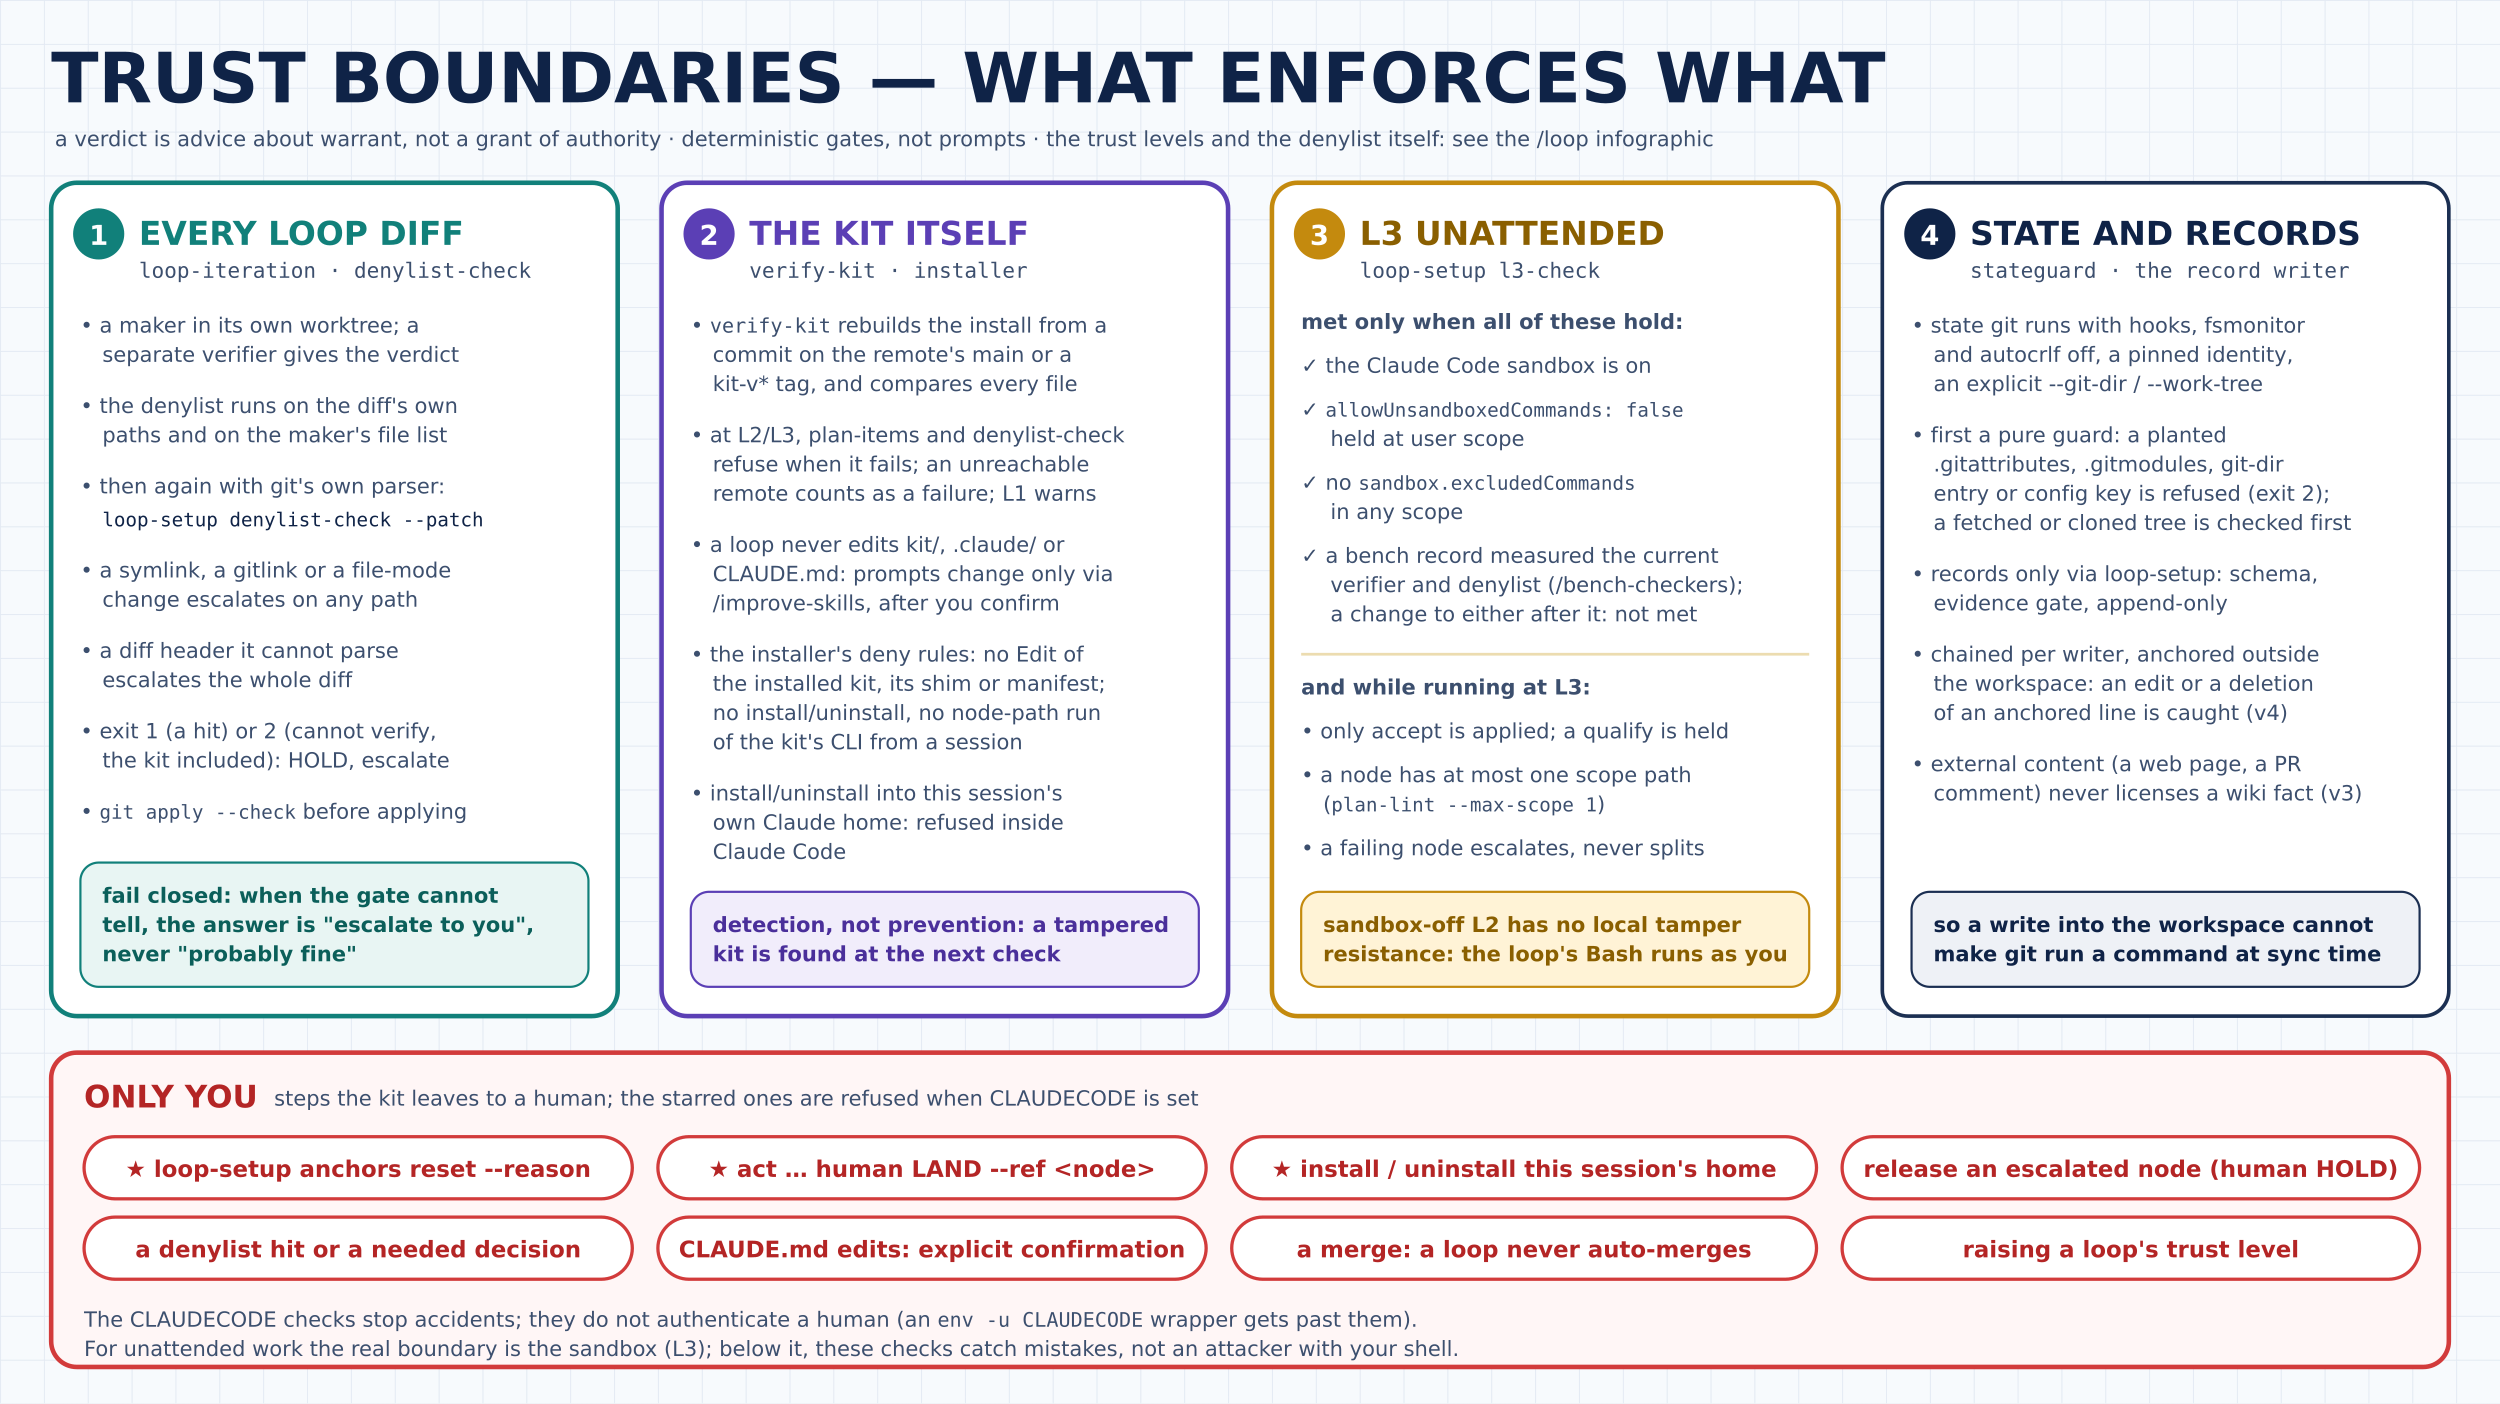
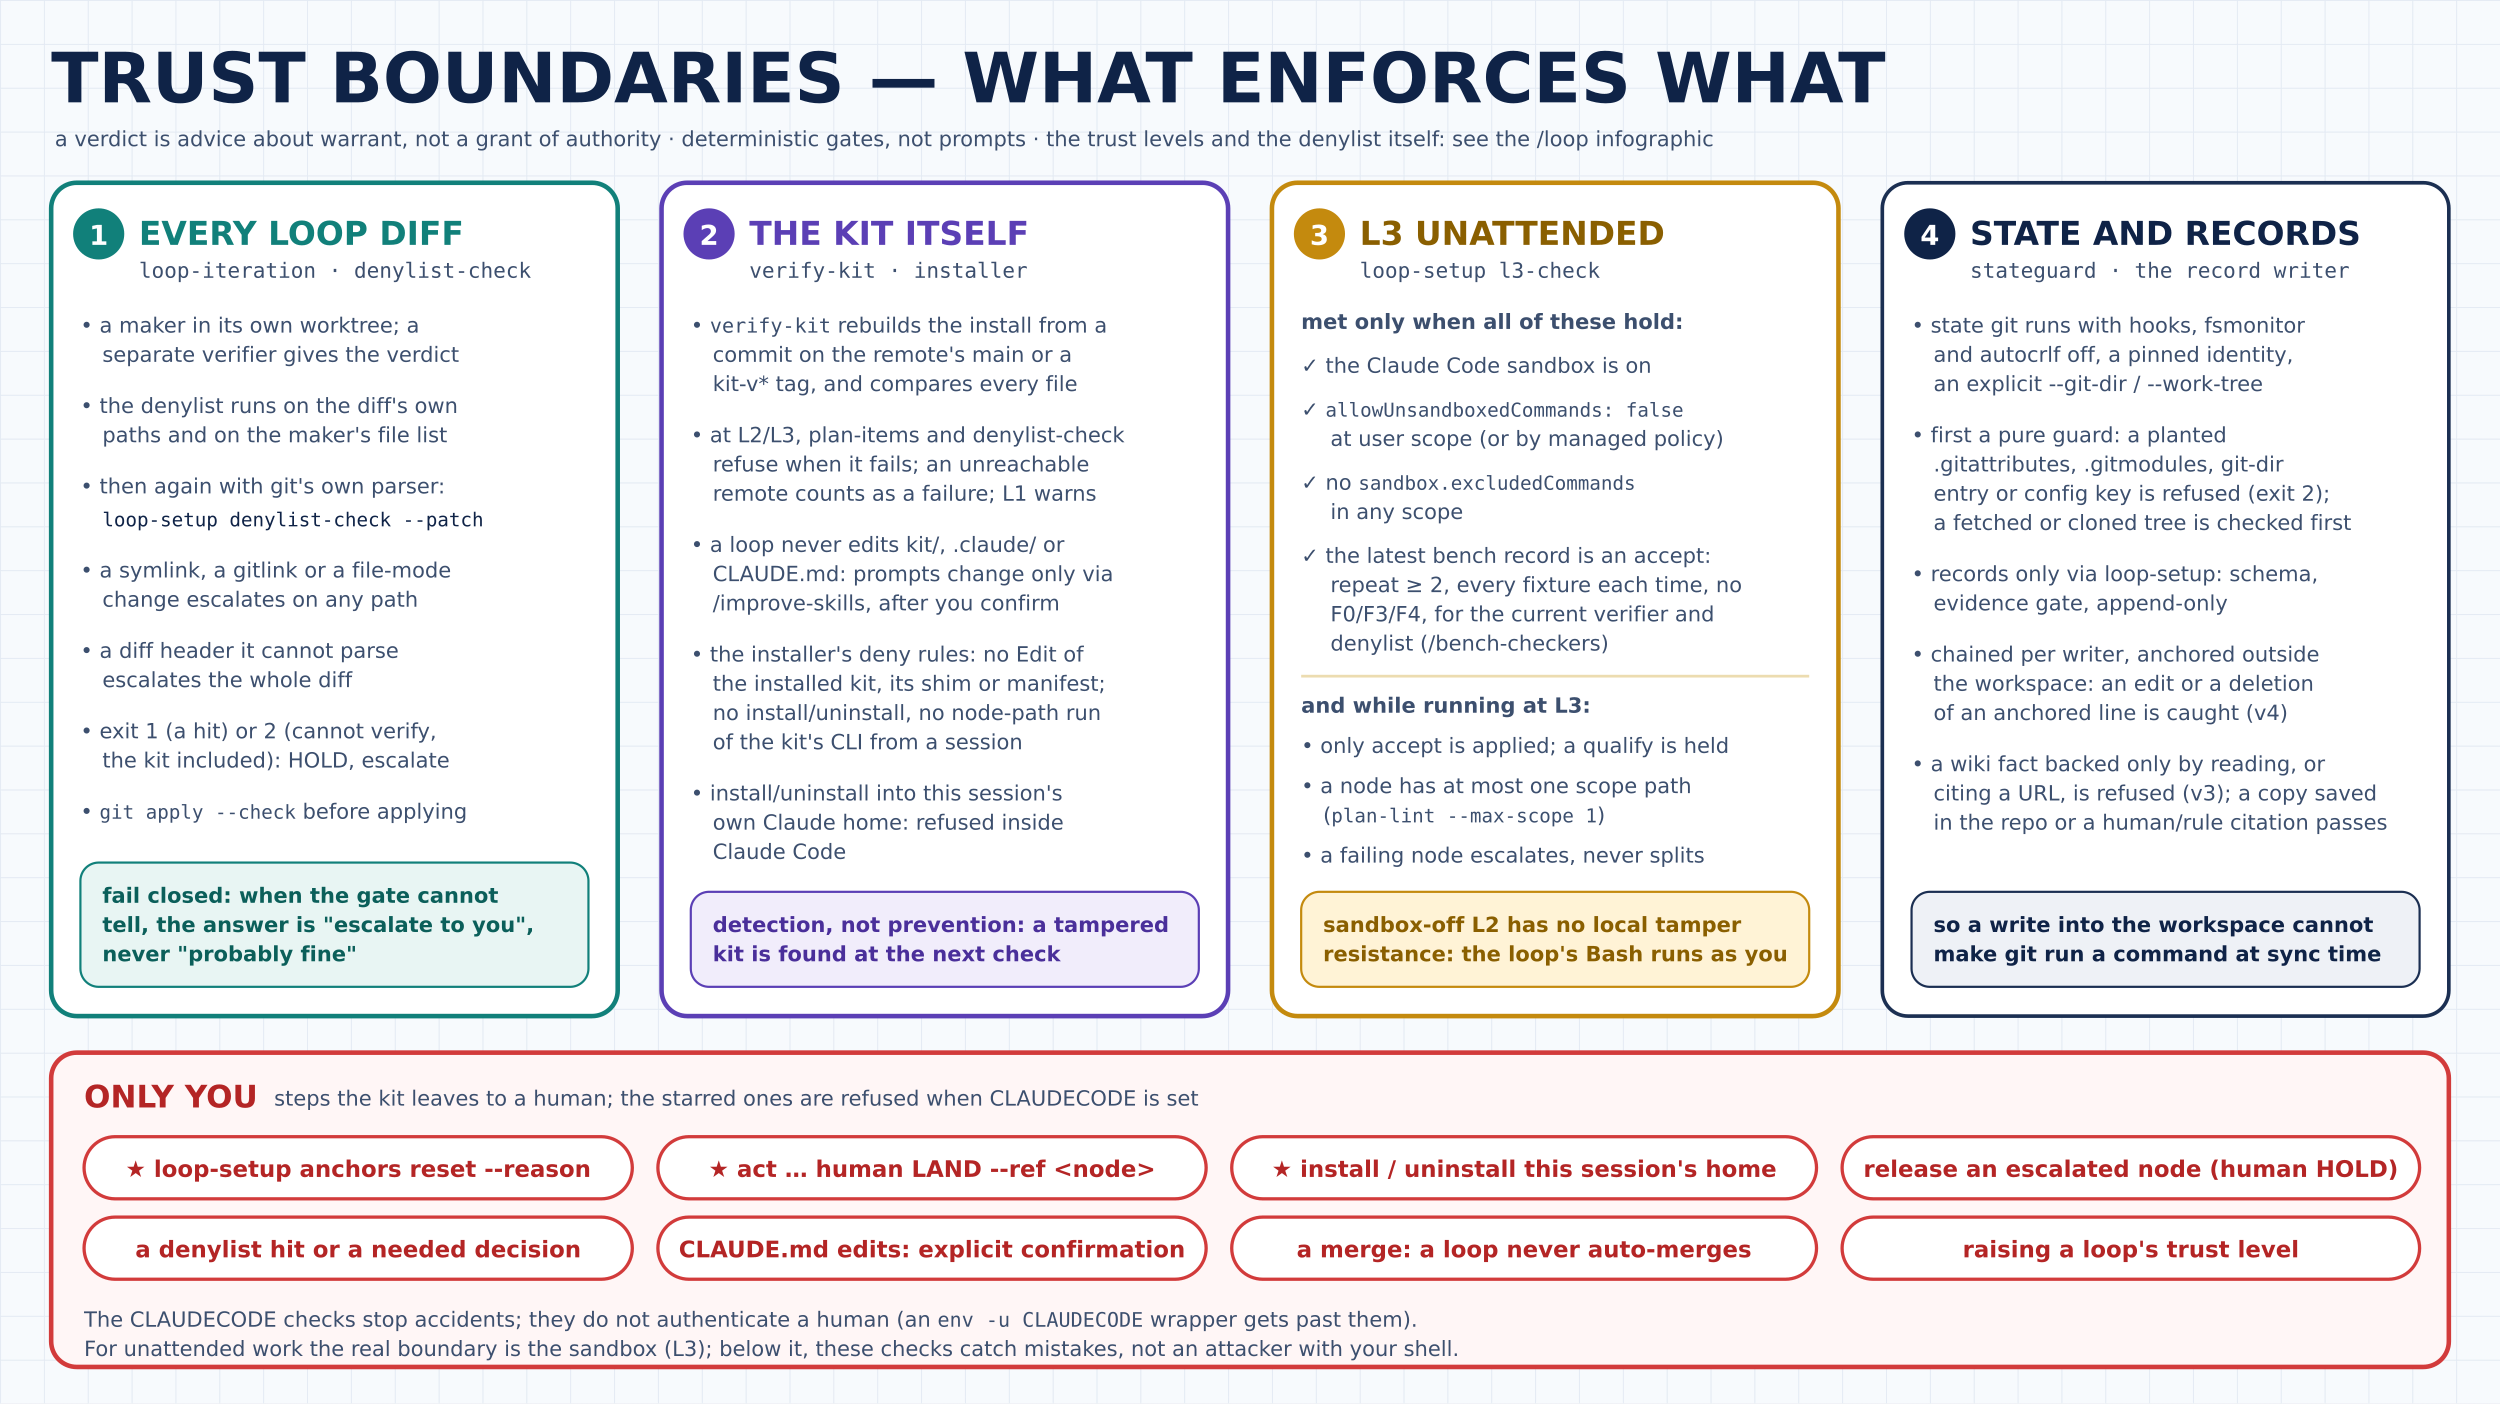
<svg xmlns="http://www.w3.org/2000/svg" viewBox="0 0 1368 768" width="1368" height="768" font-family="DejaVu Sans, Arial, Helvetica, sans-serif">
  <defs>
    <pattern id="grid" width="24" height="24" patternUnits="userSpaceOnUse">
      <path d="M24 0H0V24" fill="none" stroke="#e3eaf3" stroke-width="1" />
    </pattern>
    <style>
      .t{fill:#0f2347;font-weight:800}
      .h{fill:#0f2347;font-weight:800;font-size:18px}
      .b{fill:#1b2f52;font-size:13px}
      .s{fill:#3c4f6e;font-size:11.5px}
      .m{font-family:"DejaVu Sans Mono",Menlo,Consolas,monospace}
      .box{fill:#fff;stroke:#1b2f52;stroke-width:2}
      .teal{fill:#fff;stroke:#11807a;stroke-width:2.5}
      .purp{fill:#fff;stroke:#5b3fb5;stroke-width:2.5}
      .gold{fill:#fff;stroke:#c48a0e;stroke-width:2.5}
      .red{fill:#fff6f6;stroke:#d23b3b;stroke-width:2.5}
      .chip{fill:#fff;stroke:#d23b3b;stroke-width:1.8}
    </style>
  </defs>
  <rect width="1368" height="768" fill="#f7fafd" />
  <rect width="1368" height="768" fill="url(#grid)" />
  <text x="28" y="56" class="t" font-size="38">TRUST BOUNDARIES — WHAT ENFORCES WHAT</text>
  <text x="30" y="80" class="s" font-size="13">a verdict is advice about warrant, not a grant of authority · deterministic gates, not prompts · the trust levels and the denylist itself: see the /loop infographic</text>
  <rect x="28" y="100" width="310" height="456" rx="14" class="teal" />
  <circle cx="54" cy="128" r="14" fill="#11807a" />
  <text x="54" y="134" text-anchor="middle" fill="#fff" font-weight="800" font-size="15">1</text>
  <text x="76" y="134" class="h" style="fill:#11807a">EVERY LOOP DIFF</text>
  <text x="76" y="152" class="s m" font-size="11">loop-iteration · denylist-check</text>
  <g class="s">
    <text x="44" y="182">• a maker in its own worktree; a</text>
    <text x="56" y="198">separate verifier gives the verdict</text>
    <text x="44" y="226">• the denylist runs on the diff's own</text>
    <text x="56" y="242">paths and on the maker's file list</text>
    <text x="44" y="270">• then again with git's own parser:</text>
    <text x="56" y="288" class="m" font-size="10.5" style="fill:#0f2347">loop-setup denylist-check --patch</text>
    <text x="44" y="316">• a symlink, a gitlink or a file-mode</text>
    <text x="56" y="332">change escalates on any path</text>
    <text x="44" y="360">• a diff header it cannot parse</text>
    <text x="56" y="376">escalates the whole diff</text>
    <text x="44" y="404">• exit 1 (a hit) or 2 (cannot verify,</text>
    <text x="56" y="420">the kit included): HOLD, escalate</text>
    <text x="44" y="448">• <tspan class="m" font-size="10.5">git apply --check</tspan> before applying</text>
  </g>
  <rect x="44" y="472" width="278" height="68" rx="10" fill="#e8f5f3" stroke="#11807a" stroke-width="1.2" />
  <text x="56" y="494" class="s" font-weight="700" style="fill:#0b5f5a">fail closed: when the gate cannot</text>
  <text x="56" y="510" class="s" font-weight="700" style="fill:#0b5f5a">tell, the answer is "escalate to you",</text>
  <text x="56" y="526" class="s" font-weight="700" style="fill:#0b5f5a">never "probably fine"</text>
  <rect x="362" y="100" width="310" height="456" rx="14" class="purp" />
  <circle cx="388" cy="128" r="14" fill="#5b3fb5" />
  <text x="388" y="134" text-anchor="middle" fill="#fff" font-weight="800" font-size="15">2</text>
  <text x="410" y="134" class="h" style="fill:#5b3fb5">THE KIT ITSELF</text>
  <text x="410" y="152" class="s m" font-size="11">verify-kit · installer</text>
  <g class="s">
    <text x="378" y="182">• <tspan class="m" font-size="11">verify-kit</tspan> rebuilds the install from a</text>
    <text x="390" y="198">commit on the remote's main or a</text>
    <text x="390" y="214">kit-v* tag, and compares every file</text>
    <text x="378" y="242">• at L2/L3, plan-items and denylist-check</text>
    <text x="390" y="258">refuse when it fails; an unreachable</text>
    <text x="390" y="274">remote counts as a failure; L1 warns</text>
    <text x="378" y="302">• a loop never edits kit/, .claude/ or</text>
    <text x="390" y="318">CLAUDE.md: prompts change only via</text>
    <text x="390" y="334">/improve-skills, after you confirm</text>
    <text x="378" y="362">• the installer's deny rules: no Edit of</text>
    <text x="390" y="378">the installed kit, its shim or manifest;</text>
    <text x="390" y="394">no install/uninstall, no node-path run</text>
    <text x="390" y="410">of the kit's CLI from a session</text>
    <text x="378" y="438">• install/uninstall into this session's</text>
    <text x="390" y="454">own Claude home: refused inside</text>
    <text x="390" y="470">Claude Code</text>
  </g>
  <rect x="378" y="488" width="278" height="52" rx="10" fill="#f1edfb" stroke="#5b3fb5" stroke-width="1.2" />
  <text x="390" y="510" class="s" font-weight="700" style="fill:#4a2f9a">detection, not prevention: a tampered</text>
  <text x="390" y="526" class="s" font-weight="700" style="fill:#4a2f9a">kit is found at the next check</text>
  <rect x="696" y="100" width="310" height="456" rx="14" class="gold" />
  <circle cx="722" cy="128" r="14" fill="#c48a0e" />
  <text x="722" y="134" text-anchor="middle" fill="#fff" font-weight="800" font-size="15">3</text>
  <text x="744" y="134" class="h" style="fill:#8a5f00">L3 UNATTENDED</text>
  <text x="744" y="152" class="s m" font-size="11">loop-setup l3-check</text>
  <text x="712" y="180" class="s" font-weight="700">met only when all of these hold:</text>
  <g class="s">
    <text x="712" y="204">✓ the Claude Code sandbox is on</text>
    <text x="712" y="228">✓ <tspan class="m" font-size="10.5">allowUnsandboxedCommands: false</tspan>
    </text>
-     <text x="728" y="244">held at user scope</text>
+     <text x="728" y="244">at user scope (or by managed policy)</text>
    <text x="712" y="268">✓ no <tspan class="m" font-size="10.5">sandbox.excludedCommands</tspan>
    </text>
    <text x="728" y="284">in any scope</text>
-     <text x="712" y="308">✓ a bench record measured the current</text>
-     <text x="728" y="324">verifier and denylist (/bench-checkers);</text>
-     <text x="728" y="340">a change to either after it: not met</text>
+     <text x="712" y="308">✓ the latest bench record is an accept:</text>
+     <text x="728" y="324">repeat ≥ 2, every fixture each time, no</text>
+     <text x="728" y="340">F0/F3/F4, for the current verifier and</text>
+     <text x="728" y="356">denylist (/bench-checkers)</text>
  </g>
-   <line x1="712" y1="358" x2="990" y2="358" stroke="#ecdcb0" stroke-width="1.5" />
-   <text x="712" y="380" class="s" font-weight="700">and while running at L3:</text>
+   <line x1="712" y1="370" x2="990" y2="370" stroke="#ecdcb0" stroke-width="1.5" />
+   <text x="712" y="390" class="s" font-weight="700">and while running at L3:</text>
  <g class="s">
-     <text x="712" y="404">• only accept is applied; a qualify is held</text>
-     <text x="712" y="428">• a node has at most one scope path</text>
-     <text x="724" y="444">(<tspan class="m" font-size="10.5">plan-lint --max-scope 1</tspan>)</text>
-     <text x="712" y="468">• a failing node escalates, never splits</text>
+     <text x="712" y="412">• only accept is applied; a qualify is held</text>
+     <text x="712" y="434">• a node has at most one scope path</text>
+     <text x="724" y="450">(<tspan class="m" font-size="10.5">plan-lint --max-scope 1</tspan>)</text>
+     <text x="712" y="472">• a failing node escalates, never splits</text>
  </g>
  <rect x="712" y="488" width="278" height="52" rx="10" fill="#fff3d6" stroke="#c48a0e" stroke-width="1.2" />
  <text x="724" y="510" class="s" font-weight="700" style="fill:#8a5f00">sandbox-off L2 has no local tamper</text>
  <text x="724" y="526" class="s" font-weight="700" style="fill:#8a5f00">resistance: the loop's Bash runs as you</text>
  <rect x="1030" y="100" width="310" height="456" rx="14" class="box" />
  <circle cx="1056" cy="128" r="14" fill="#0f2347" />
  <text x="1056" y="134" text-anchor="middle" fill="#fff" font-weight="800" font-size="15">4</text>
  <text x="1078" y="134" class="h">STATE AND RECORDS</text>
  <text x="1078" y="152" class="s m" font-size="11">stateguard · the record writer</text>
  <g class="s">
    <text x="1046" y="182">• state git runs with hooks, fsmonitor</text>
    <text x="1058" y="198">and autocrlf off, a pinned identity,</text>
    <text x="1058" y="214">an explicit --git-dir / --work-tree</text>
    <text x="1046" y="242">• first a pure guard: a planted</text>
    <text x="1058" y="258">.gitattributes, .gitmodules, git-dir</text>
    <text x="1058" y="274">entry or config key is refused (exit 2);</text>
    <text x="1058" y="290">a fetched or cloned tree is checked first</text>
    <text x="1046" y="318">• records only via loop-setup: schema,</text>
    <text x="1058" y="334">evidence gate, append-only</text>
    <text x="1046" y="362">• chained per writer, anchored outside</text>
    <text x="1058" y="378">the workspace: an edit or a deletion</text>
    <text x="1058" y="394">of an anchored line is caught (v4)</text>
-     <text x="1046" y="422">• external content (a web page, a PR</text>
-     <text x="1058" y="438">comment) never licenses a wiki fact (v3)</text>
+     <text x="1046" y="422">• a wiki fact backed only by reading, or</text>
+     <text x="1058" y="438">citing a URL, is refused (v3); a copy saved</text>
+     <text x="1058" y="454">in the repo or a human/rule citation passes</text>
  </g>
  <rect x="1046" y="488" width="278" height="52" rx="10" fill="#eef1f6" stroke="#1b2f52" stroke-width="1.2" />
  <text x="1058" y="510" class="s" font-weight="700" style="fill:#0f2347">so a write into the workspace cannot</text>
  <text x="1058" y="526" class="s" font-weight="700" style="fill:#0f2347">make git run a command at sync time</text>
  <rect x="28" y="576" width="1312" height="172" rx="14" class="red" />
  <text x="46" y="606" class="t" font-size="17" style="fill:#b42525">ONLY YOU</text>
  <text x="150" y="605" class="s">steps the kit leaves to a human; the starred ones are refused when CLAUDECODE is set</text>
  <g font-size="12.5" font-weight="700" fill="#b42525">
    <rect x="46" y="622" width="300" height="34" rx="17" class="chip" />
    <text x="196" y="644" text-anchor="middle">★ loop-setup anchors reset --reason</text>
    <rect x="360" y="622" width="300" height="34" rx="17" class="chip" />
    <text x="510" y="644" text-anchor="middle">★ act … human LAND --ref &lt;node&gt;</text>
    <rect x="674" y="622" width="320" height="34" rx="17" class="chip" />
    <text x="834" y="644" text-anchor="middle">★ install / uninstall this session's home</text>
    <rect x="1008" y="622" width="316" height="34" rx="17" class="chip" />
    <text x="1166" y="644" text-anchor="middle">release an escalated node (human HOLD)</text>
    <rect x="46" y="666" width="300" height="34" rx="17" class="chip" />
    <text x="196" y="688" text-anchor="middle">a denylist hit or a needed decision</text>
    <rect x="360" y="666" width="300" height="34" rx="17" class="chip" />
    <text x="510" y="688" text-anchor="middle">CLAUDE.md edits: explicit confirmation</text>
    <rect x="674" y="666" width="320" height="34" rx="17" class="chip" />
    <text x="834" y="688" text-anchor="middle">a merge: a loop never auto-merges</text>
    <rect x="1008" y="666" width="316" height="34" rx="17" class="chip" />
    <text x="1166" y="688" text-anchor="middle">raising a loop's trust level</text>
  </g>
  <text x="46" y="726" class="s" font-size="12">The CLAUDECODE checks stop accidents; they do not authenticate a human (an <tspan class="m" font-size="11">env -u CLAUDECODE</tspan> wrapper gets past them).</text>
  <text x="46" y="742" class="s" font-size="12">For unattended work the real boundary is the sandbox (L3); below it, these checks catch mistakes, not an attacker with your shell.</text>
</svg>
